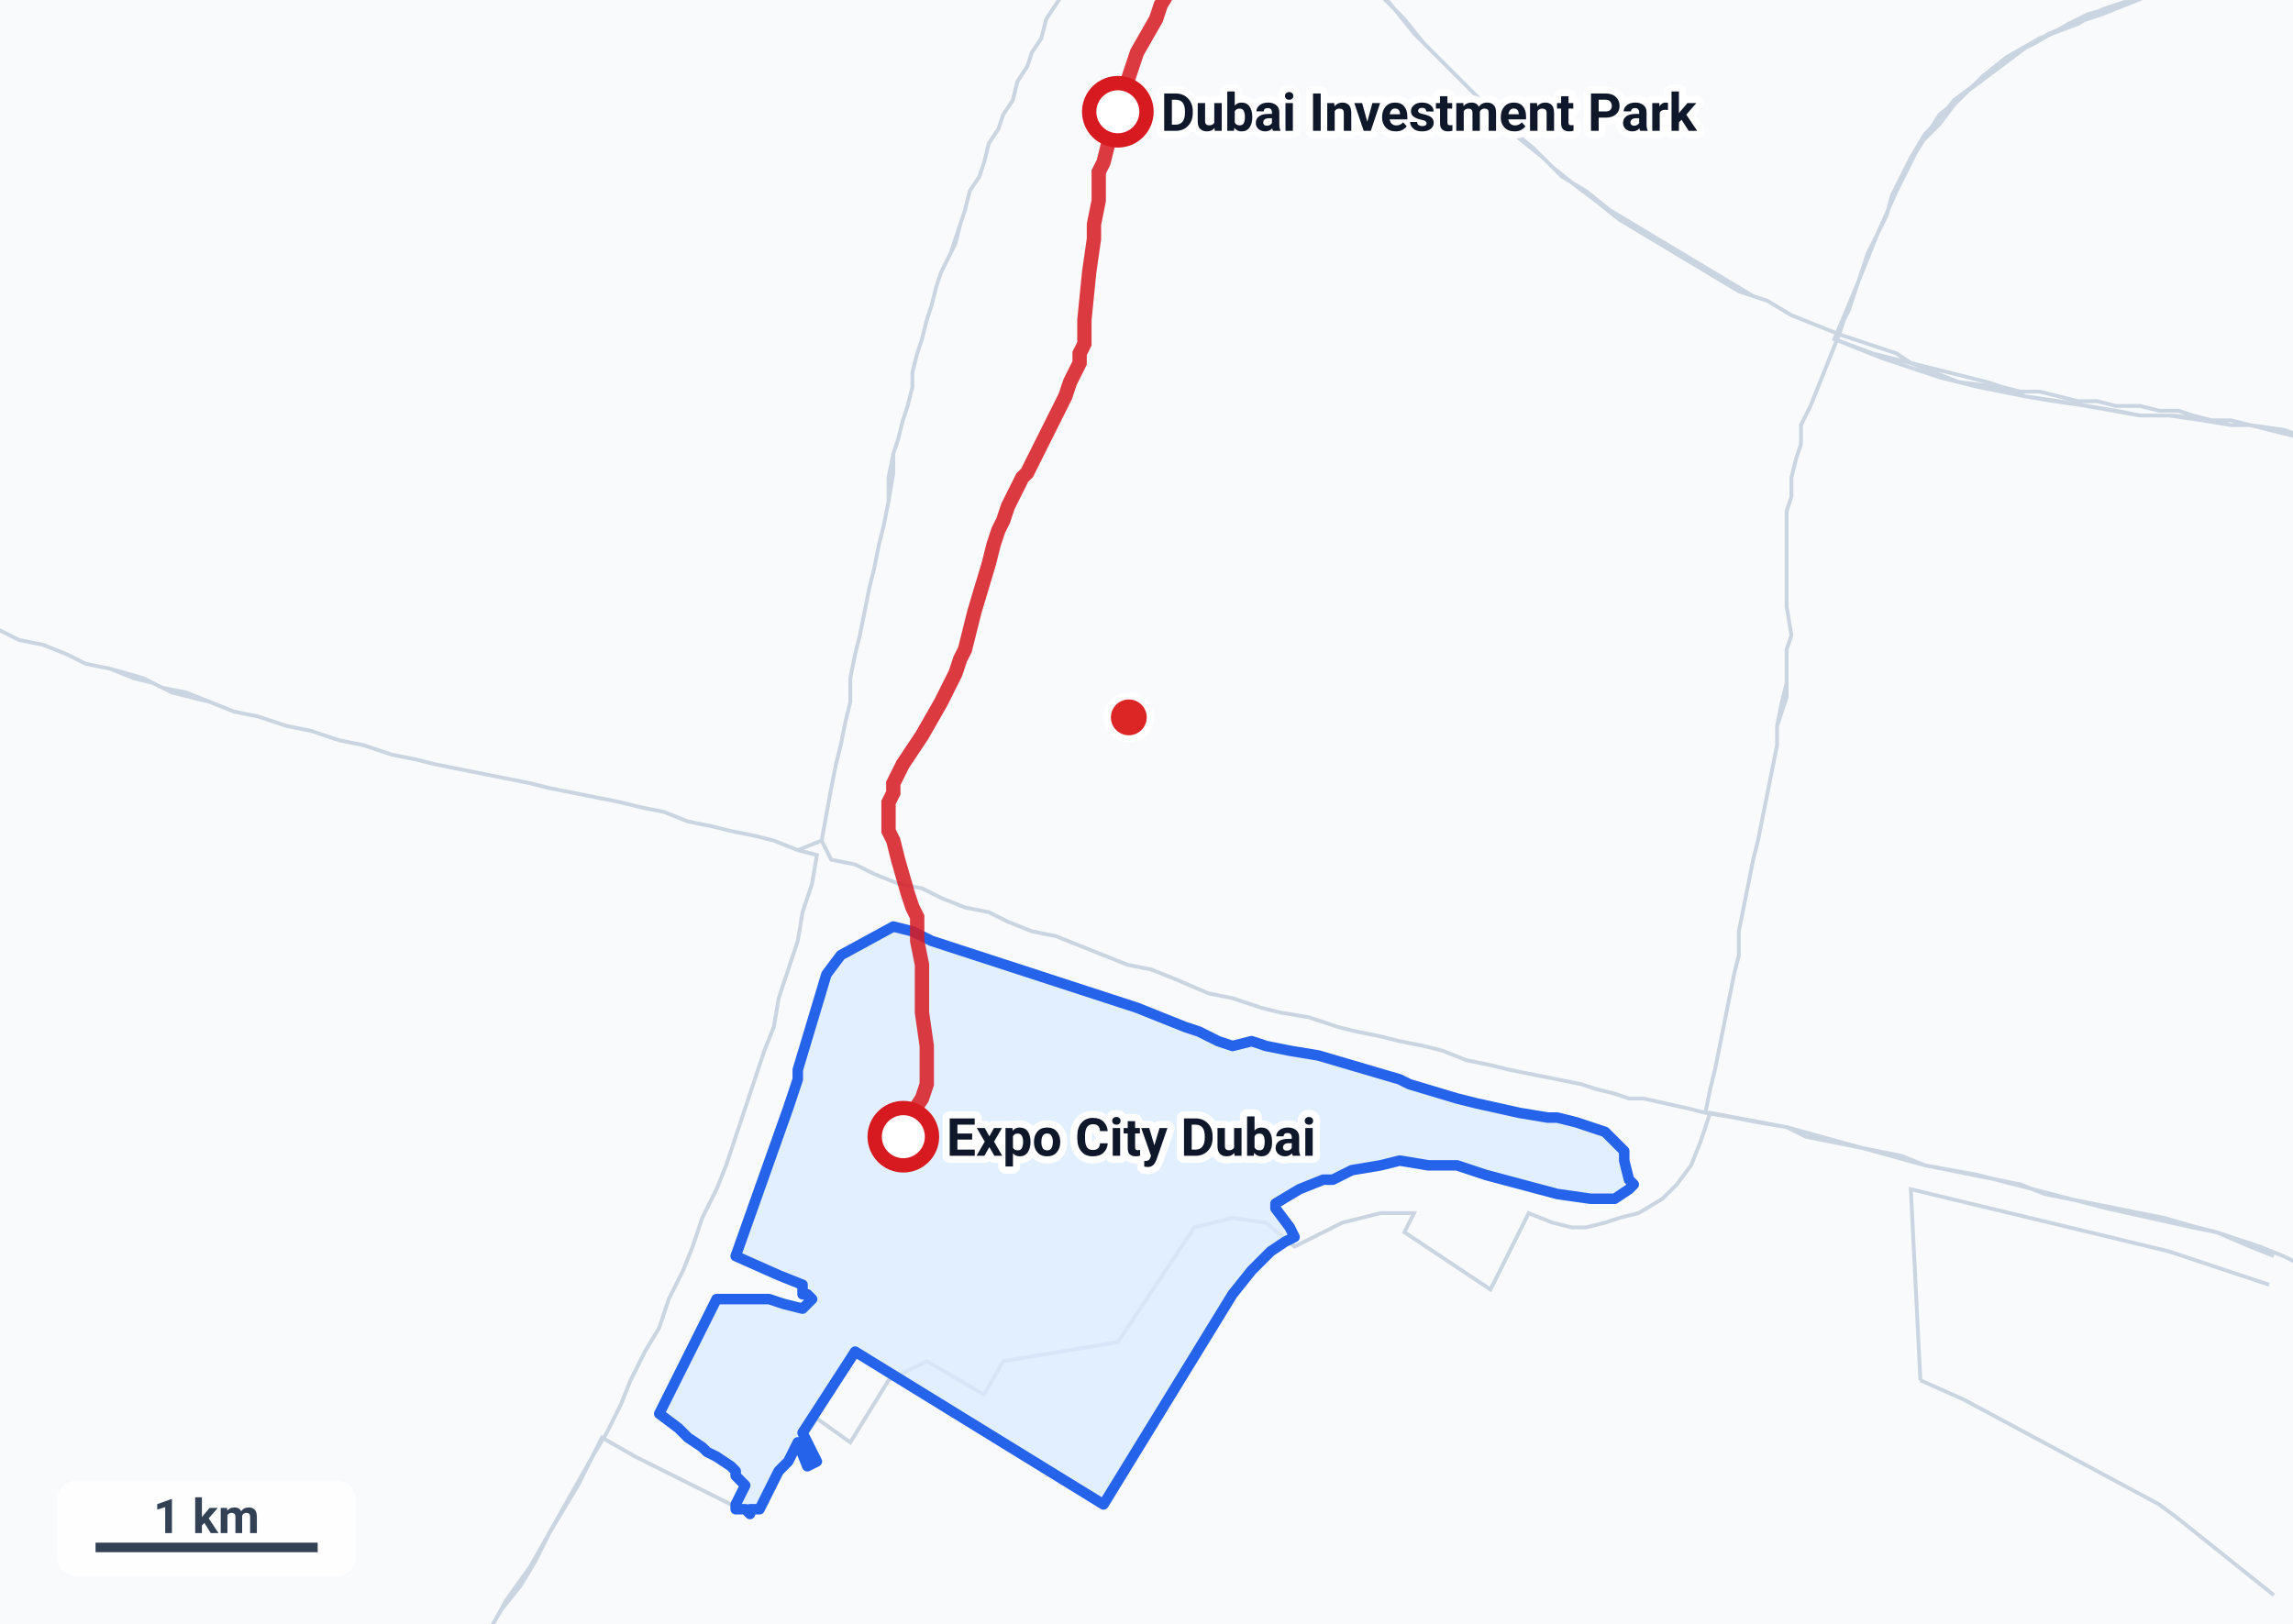
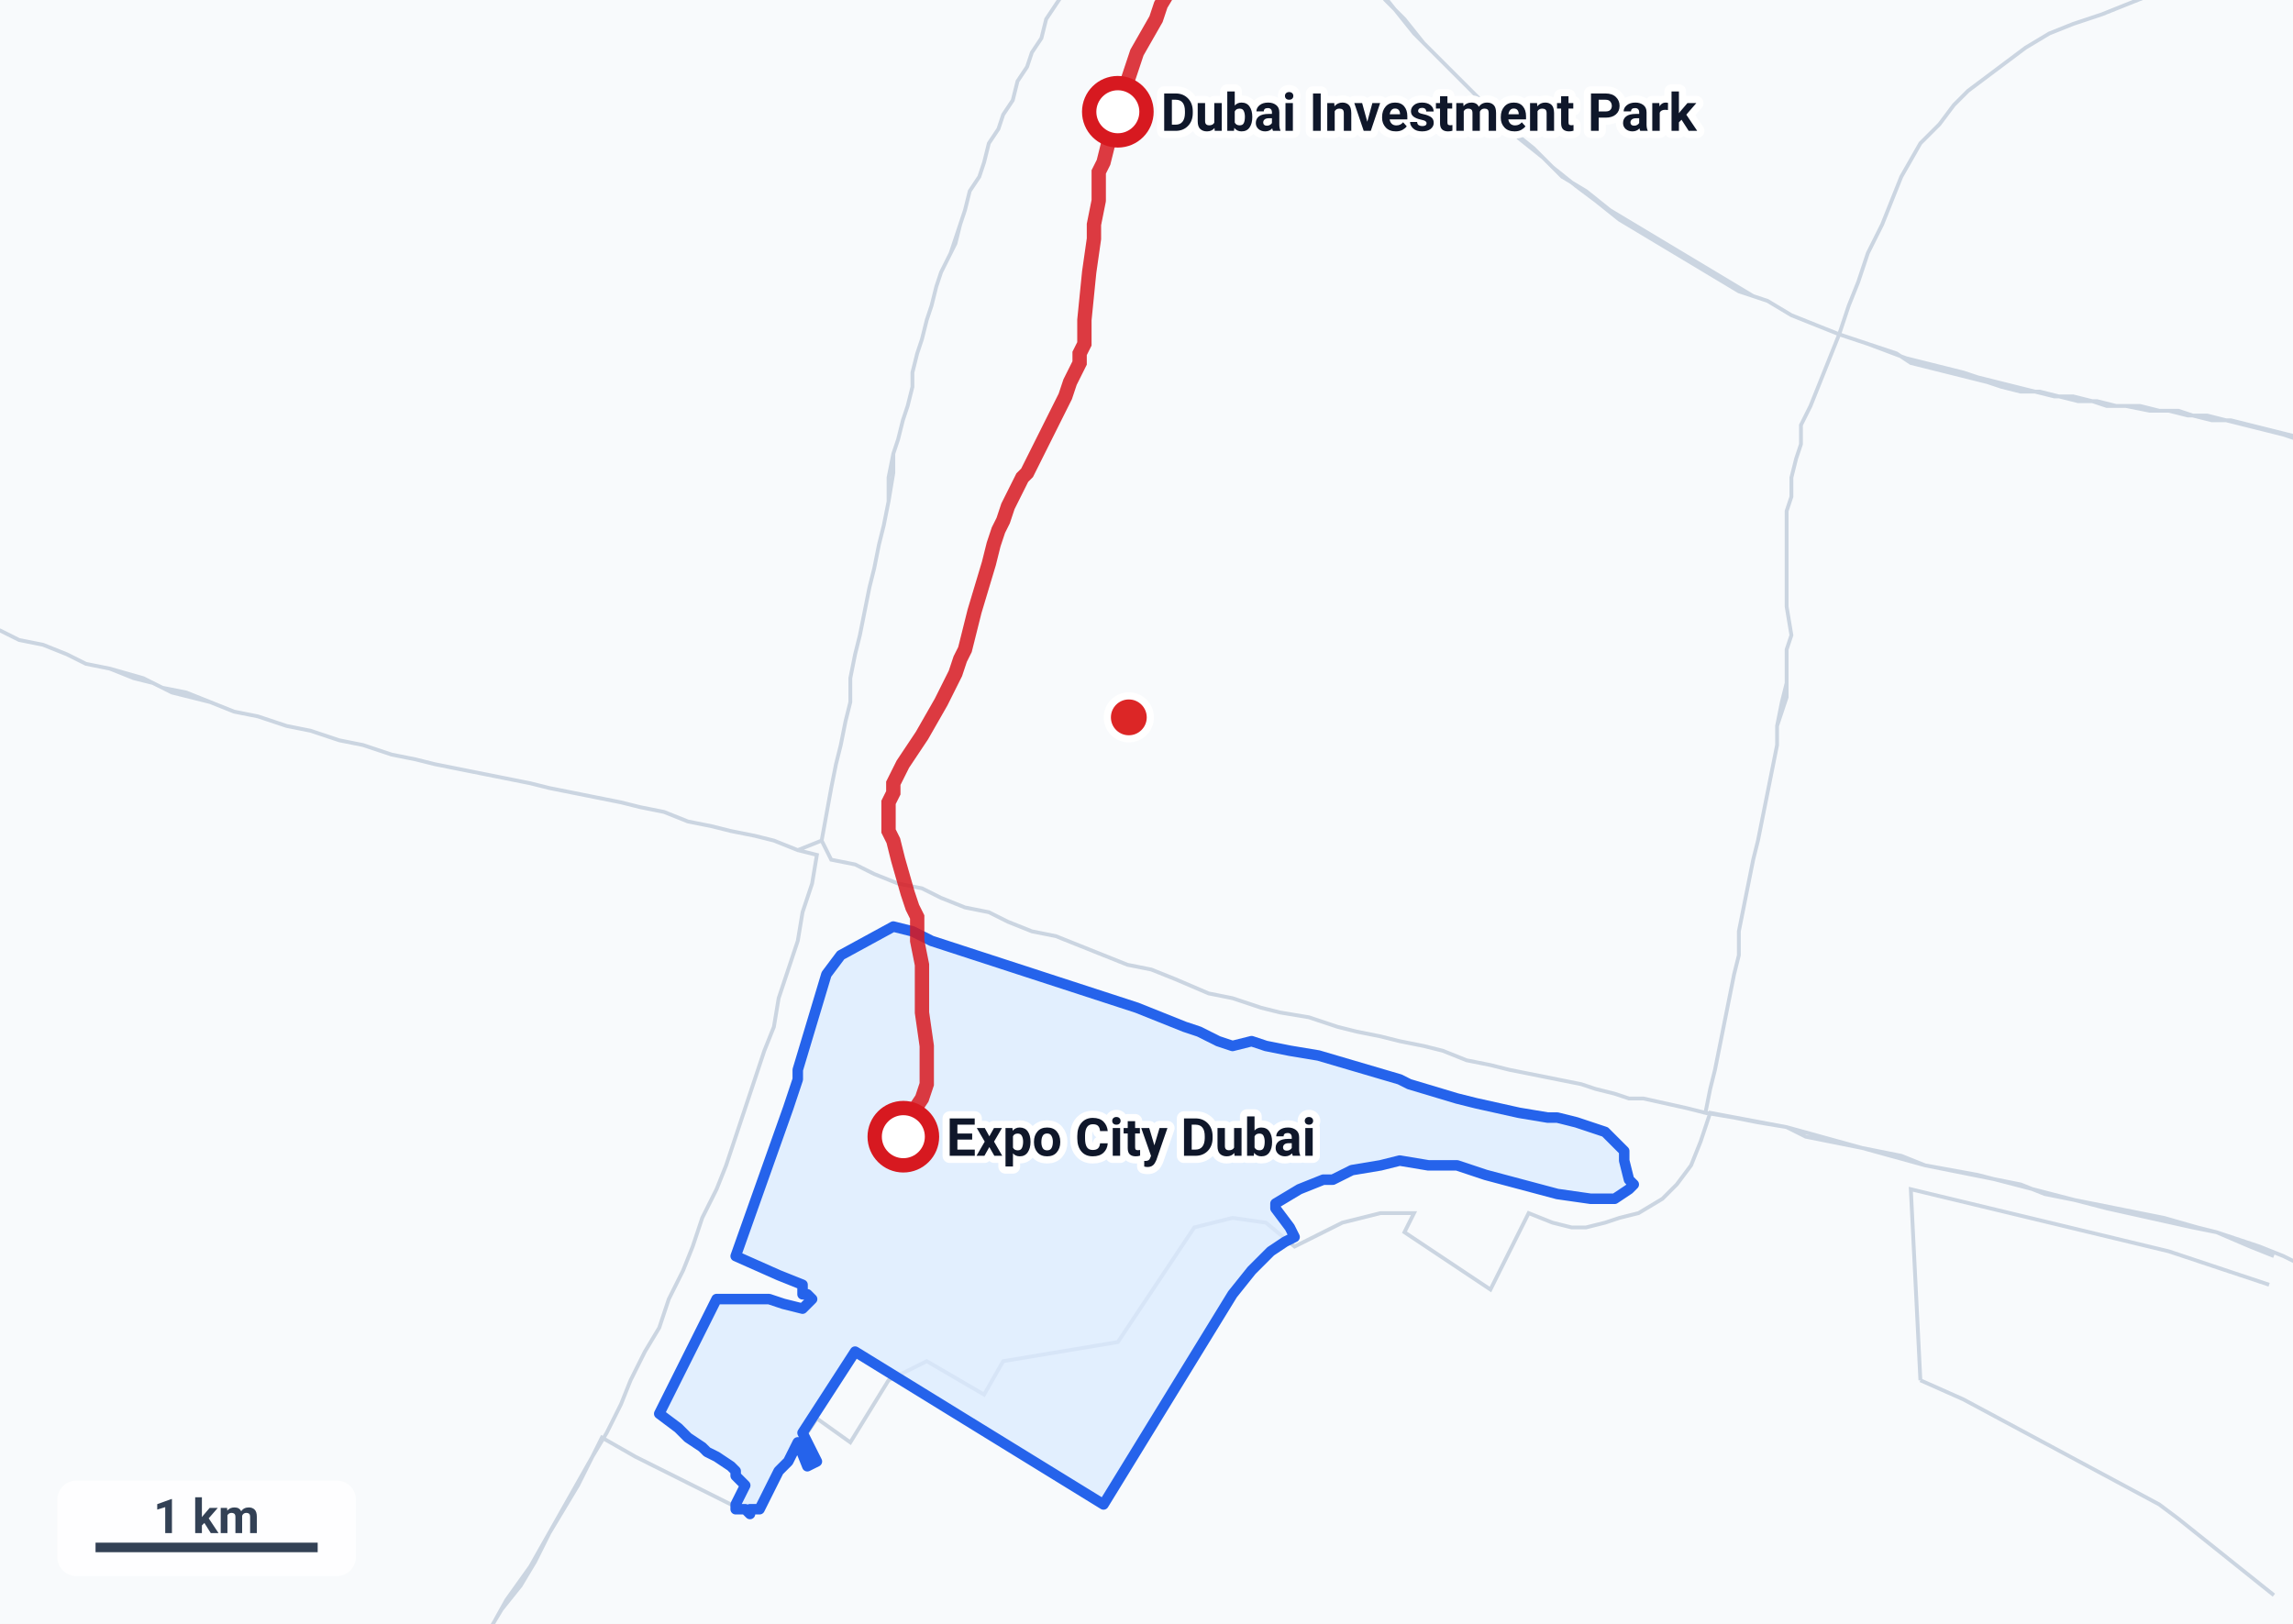
<svg xmlns="http://www.w3.org/2000/svg" viewBox="0 0 480 340" width="480" height="340">
  <style>.l{font:600 11px system-ui,-apple-system,"Segoe UI",Roboto,sans-serif;fill:#0f172a;paint-order:stroke;stroke:#fff;stroke-width:3px;stroke-linejoin:round}.s{font:600 10px system-ui,-apple-system,"Segoe UI",Roboto,sans-serif;fill:#334155}</style>
  <rect width="480" height="340" fill="#f8fafc" />
-   <path d="M487,267 482,265 478,263 473,261 470,260 467,259 464,258 460,257 453,255 448,254 443,253 438,252 433,251 428,250 423,248 418,247 413,246 408,245 403,244 398,242 393,241 388,240 383,239 378,238 374,236 368,235 363,234 357,233 358,228 359,224 360,219 361,214 362,209 363,204 364,200 364,195 365,190 366,185 367,180 368,176 369,171 370,166 371,161 372,156 372,152 373,147 374,143 374,139 374,136 375,133 374,127 374,121 374,115 374,111 374,107 375,104 375,100 376,96 377,93 377,89 379,85 381,80 383,75 385,70 391,72 397,74 400,76 404,77 408,78 412,79 416,80 419,81 423,82 427,82 431,83 435,84 439,84 443,85 448,85 452,86 456,86 459,87 463,88 467,88 471,89 475,90 479,91 483,92 486,93M370,63 375,66 380,68 385,70 383,75 381,80 379,85 377,89 377,93 376,96 375,100 375,104 374,107 374,111 374,115 374,121 374,127 375,133 374,136 374,139 374,143 374,146 372,152 372,156 371,161 370,166 369,171 368,176 367,180 366,185 365,190 364,195 364,200 363,204 362,209 361,214 360,219 359,224 358,228 357,233 353,232 344,230 341,230 338,229 334,228 331,227 326,226 321,225 316,224 312,223 307,222 302,220 298,219 293,218 289,217 284,216 280,215 274,213 268,212 264,211 258,209 253,208 246,205 241,203 236,202 231,200 226,198 221,196 216,195 211,193 207,191 202,190 197,188 193,186 188,185 183,183 179,181 174,180 172,176 174,165 175,160 176,156 177,151 178,147 178,142 179,137 180,133 181,128 182,123 183,119 184,114 185,110 186,105 186,100 187,95 188,92 189,88 190,85 191,81 191,78 192,74 193,71 194,67 195,64 196,60 197,57 199,53 201,47 202,44 203,40 205,37 206,34 207,30 209,27 210,24 212,21 213,17 215,14 216,11 218,8 219,4 221,1 223,-2 224,-5M286,-5 290,-0 294,4 298,9 302,13 306,17 310,21 314,25 318,29 323,33 327,37 332,40 337,44 342,47 347,50 352,53 357,56 362,59 367,62M224,-5 223,-2 221,1 219,4 218,8 216,11 215,14 213,17 212,21 210,24 209,27 207,30 206,34 205,37 203,40 202,44 201,47 200,51 197,57 196,60 195,64 194,67 193,71 192,74 191,78 191,81 190,85 189,88 188,92 187,95 187,99 186,105 185,110 184,114 183,119 182,123 181,128 180,133 179,137 178,142 178,147 177,151 176,156 175,160 174,165 172,176 167,178 162,176 158,175 153,174 149,173 144,172 139,170 134,169 130,168 125,167 120,166 115,165 111,164 106,163 101,162 96,161 91,160 87,159 82,158 76,156 71,155 65,153 60,152 54,150 49,149 44,147 39,145 34,144 30,142 23,140 18,139 14,137 9,135 4,134 -0,132 -5,131 -10,129M485,-4 481,-4 475,-4 471,-4 463,-4 457,-2 450,-1 445,1 440,3 434,5 429,7 424,10 420,13 416,16 412,19 409,22 406,26 402,30 398,37 396,42 394,47 391,53 389,59 387,64 385,70 380,68 375,66 370,63 364,61 359,58 354,55 349,52 344,49 339,46 334,42 330,39 325,35 321,31 316,27 312,23 308,19 304,15 300,11 296,7 292,2 288,-3M-10,129 -5,131 -0,132 4,134 9,135 14,137 18,139 23,140 28,142 32,143 36,145 44,147 49,149 54,150 60,152 65,153 71,155 76,156 82,158 87,159 91,160 96,161 101,162 106,163 111,164 115,165 120,166 125,167 130,168 134,169 139,170 144,172 149,173 153,174 158,175 162,176 167,178 171,179 170,185 168,191 167,197 165,203 163,209 162,215 160,220 158,226 156,232 154,238 152,244 150,249 147,255 145,261 143,266 140,272 138,278 135,283 132,289 130,294 127,300 124,305 121,311 118,316 115,321 112,327 109,332 105,337 102,342M455,87 448,87 431,84 424,83 414,81 406,79 394,75 389,73 384,71 387,65 389,59 391,54 393,49 395,45 396,41 398,37 400,33 403,28 406,25 409,21 413,18 418,14 422,11 426,9 433,5 437,3 444,1 447,-0 451,-1 455,-2 459,-3 464,-3 470,-4 478,-4 489,-4M489,94 485,92 481,91 476,90 471,89 467,89 463,88 455,87M402,289 400,249 454,262 475,269M476,334 456,318 452,315 411,293 402,289M101,344 106,335 111,328 124,305 126,301 133,305 137,307 155,316 159,315 171,297 178,302 186,289 194,285 206,292 210,285 234,281 250,257 258,255 265,256 271,261 281,256 289,254 296,254 294,258 312,270 318,258 320,254 325,256 329,257 332,257 336,256 339,255 343,254 348,251 351,248 354,244 356,239 357,236 358,233 374,236 403,244 414,246 441,253 450,255 459,257 464,258 471,261 476,263M489,94 484,92 478,90 471,89 467,89 461,88 454,87 448,87 443,86 437,85 430,84 424,83 418,81 410,80 405,78 400,76 392,74 384,71 389,59 391,54 393,49 397,40 401,32 406,24 411,20 415,16 420,12 427,8 435,5 440,2 446,0 453,-2 460,-3 466,-4 472,-4 481,-4 489,-4" fill="none" stroke="#cbd5e1" stroke-width="0.8" />
+   <path d="M487,267 482,265 478,263 473,261 470,260 467,259 464,258 460,257 453,255 448,254 443,253 438,252 433,251 428,250 423,248 418,247 413,246 408,245 403,244 398,242 393,241 388,240 383,239 378,238 374,236 368,235 363,234 357,233 358,228 359,224 360,219 361,214 362,209 363,204 364,200 364,195 365,190 366,185 367,180 368,176 369,171 370,166 371,161 372,156 372,152 373,147 374,143 374,139 374,136 375,133 374,127 374,121 374,115 374,111 374,107 375,104 375,100 376,96 377,93 377,89 379,85 381,80 383,75 385,70 391,72 397,74 400,76 404,77 408,78 412,79 416,80 419,81 423,82 427,82 431,83 435,84 439,84 443,85 448,85 452,86 456,86 459,87 463,88 467,88 471,89 475,90 479,91 483,92 486,93M370,63 375,66 380,68 385,70 383,75 381,80 379,85 377,89 377,93 376,96 375,100 375,104 374,107 374,111 374,115 374,121 374,127 375,133 374,136 374,139 374,143 374,146 372,152 372,156 371,161 370,166 369,171 368,176 367,180 366,185 365,190 364,195 364,200 363,204 362,209 361,214 360,219 359,224 358,228 357,233 353,232 344,230 341,230 338,229 334,228 331,227 326,226 321,225 316,224 312,223 307,222 302,220 298,219 293,218 289,217 284,216 280,215 274,213 268,212 264,211 258,209 253,208 246,205 241,203 236,202 231,200 226,198 221,196 216,195 211,193 207,191 202,190 197,188 193,186 188,185 183,183 179,181 174,180 172,176 174,165 175,160 176,156 177,151 178,147 178,142 179,137 180,133 181,128 182,123 183,119 184,114 185,110 186,105 186,100 187,95 188,92 189,88 190,85 191,81 191,78 192,74 193,71 194,67 195,64 196,60 197,57 199,53 201,47 202,44 203,40 205,37 206,34 207,30 209,27 210,24 212,21 213,17 215,14 216,11 218,8 219,4 221,1 223,-2 224,-5M286,-5 290,-0 294,4 298,9 302,13 306,17 310,21 314,25 318,29 323,33 327,37 332,40 337,44 342,47 347,50 352,53 357,56 362,59 367,62M224,-5 223,-2 221,1 219,4 218,8 216,11 215,14 213,17 212,21 210,24 209,27 207,30 206,34 205,37 203,40 202,44 201,47 200,51 197,57 196,60 195,64 194,67 193,71 192,74 191,78 191,81 190,85 189,88 188,92 187,95 187,99 186,105 185,110 184,114 183,119 182,123 181,128 180,133 179,137 178,142 178,147 177,151 176,156 175,160 174,165 172,176 167,178 162,176 158,175 153,174 149,173 144,172 139,170 134,169 130,168 125,167 120,166 115,165 111,164 106,163 101,162 96,161 91,160 87,159 82,158 76,156 71,155 65,153 60,152 54,150 49,149 44,147 39,145 34,144 30,142 23,140 18,139 14,137 9,135 4,134 -0,132 -5,131 -10,129M485,-4 481,-4 475,-4 471,-4 463,-4 457,-2 450,-1 445,1 440,3 434,5 429,7 424,10 420,13 416,16 412,19 409,22 406,26 402,30 398,37 396,42 394,47 391,53 389,59 387,64 385,70 380,68 375,66 370,63 364,61 359,58 354,55 349,52 344,49 339,46 334,42 330,39 325,35 321,31 316,27 312,23 308,19 304,15 300,11 296,7 292,2 288,-3M489,94 485,93 481,92 478,91 474,90 470,89 466,88 462,87 458,87 454,86 450,86 445,85 441,85 438,84 434,83 430,83 426,82 422,81 418,80 414,79 411,78 407,77 403,76 399,75 391,72 385,70 387,64 389,59 391,53 394,47 396,42 398,37 402,30 406,26 409,22 412,19 416,16 420,13 424,10 429,7 434,5 440,3 445,1 450,-1 457,-2 463,-4 471,-4 475,-4 481,-4 485,-4M-10,129 -5,131 -0,132 4,134 9,135 14,137 18,139 23,140 28,142 32,143 36,145 44,147 49,149 54,150 60,152 65,153 71,155 76,156 82,158 87,159 91,160 96,161 101,162 106,163 111,164 115,165 120,166 125,167 130,168 134,169 139,170 144,172 149,173 153,174 158,175 162,176 167,178 171,179 170,185 168,191 167,197 165,203 163,209 162,215 160,220 158,226 156,232 154,238 152,244 150,249 147,255 145,261 143,266 140,272 138,278 135,283 132,289 130,294 127,300 124,305 121,311 118,316 115,321 112,327 109,332 105,337 102,342M402,289 400,249 454,262 475,269M476,334 456,318 452,315 411,293 402,289M101,344 106,335 111,328 124,305 126,301 133,305 137,307 155,316 159,315 171,297 178,302 186,289 194,285 206,292 210,285 234,281 250,257 258,255 265,256 271,261 281,256 289,254 296,254 294,258 312,270 318,258 320,254 325,256 329,257 332,257 336,256 339,255 343,254 348,251 351,248 354,244 356,239 357,236 358,233 374,236 403,244 414,246 441,253 450,255 459,257 464,258 471,261 476,263M485,-4 481,-4 475,-4 471,-4 463,-4 457,-2 450,-1 445,1 440,3 434,5 429,7 424,10 420,13 416,16 412,19 409,22 406,26 402,30 398,37 396,42 394,47 391,53 389,59 387,64 385,70 380,68 375,66 370,63 364,61 359,58 354,55 349,52 344,49 339,46 334,42 330,39 325,35 321,31 316,27 312,23 308,19 304,15 300,11 296,7 292,2 288,-3" fill="none" stroke="#cbd5e1" stroke-width="0.8" />
  <path d="M311,246 326,250 333,251 335,251 337,251 338,251 341,249 342,248 341,247 340,243 340,241 336,237 330,235 326,234 324,234 318,233 309,231 305,230 295,227 293,226 276,221 270,220 265,219 262,218 258,219 255,218 251,216 248,215 238,211 195,197 191,195 187,194 176,200 173,204 167,224 167,226 165,232 154,263 163,267 168,269 168,271 169,271 170,272 169,273 168,274 164,273 161,272 157,272 150,272 138,296 142,299 144,301 147,303 148,304 150,305 153,307 154,308 154,309 156,311 154,315 154,316 155,316 156,316 157,317 157,316 158,316 159,316 160,314 163,308 165,306 167,302 169,307 171,306 168,300 179,283 231,315 258,271 262,266 266,262 269,260 271,259 270,257 267,253 267,252 272,249 277,247 279,247 283,245 289,244 293,243 299,244 305,244 311,246Z" fill="#dbeafe" fill-opacity="0.75" stroke="#2563eb" stroke-width="2.2" stroke-linejoin="round" />
  <path d="M255,-15 250,-9 246,-4 243,1 242,4 238,11 237,14 236,17 235,20 234,24 233,26 231,34 230,36 230,42M230,42 229,47 229,50M229,50 228,57M228,57 227,67 227,70 227,72 226,74 226,76 225,78 224,80 223,83 220,89 215,99 214,100 212,104 211,106 210,109 209,111 208,114 207,118 204,128 202,136 201,138 200,141 199,143 197,147 193,154 189,160 188,162 187,164 187,166 186,168 186,170 186,172 186,174 187,176 188,180 190,187 191,190 192,192 192,194 192,197 193,202 193,207 193,212 194,219 194,223 194,225 194,227 193,230 191,233 188,237" fill="none" stroke="#d71920" stroke-width="3" stroke-linecap="round" stroke-opacity="0.85" />
  <circle cx="236.3" cy="150.2" r="4.5" fill="#dc2626" stroke="#fff" stroke-width="1.5" />
  <circle cx="189.1" cy="238.0" r="6" fill="#fff" stroke="#d71920" stroke-width="3" />
  <circle cx="234.0" cy="23.4" r="6" fill="#fff" stroke="#d71920" stroke-width="3" />
  <text x="198.1" y="242.0" text-anchor="start" class="l">Expo City Dubai</text>
  <text x="243.0" y="27.4" text-anchor="start" class="l">Dubai Investment Park</text>
  <g>
    <rect x="12" y="310" width="62.5" height="20" rx="4" fill="#fff" fill-opacity="0.85" />
    <path d="M20,324h46.5" stroke="#334155" stroke-width="2" />
    <text x="43.2" y="321" text-anchor="middle" class="s">1 km</text>
  </g>
</svg>
